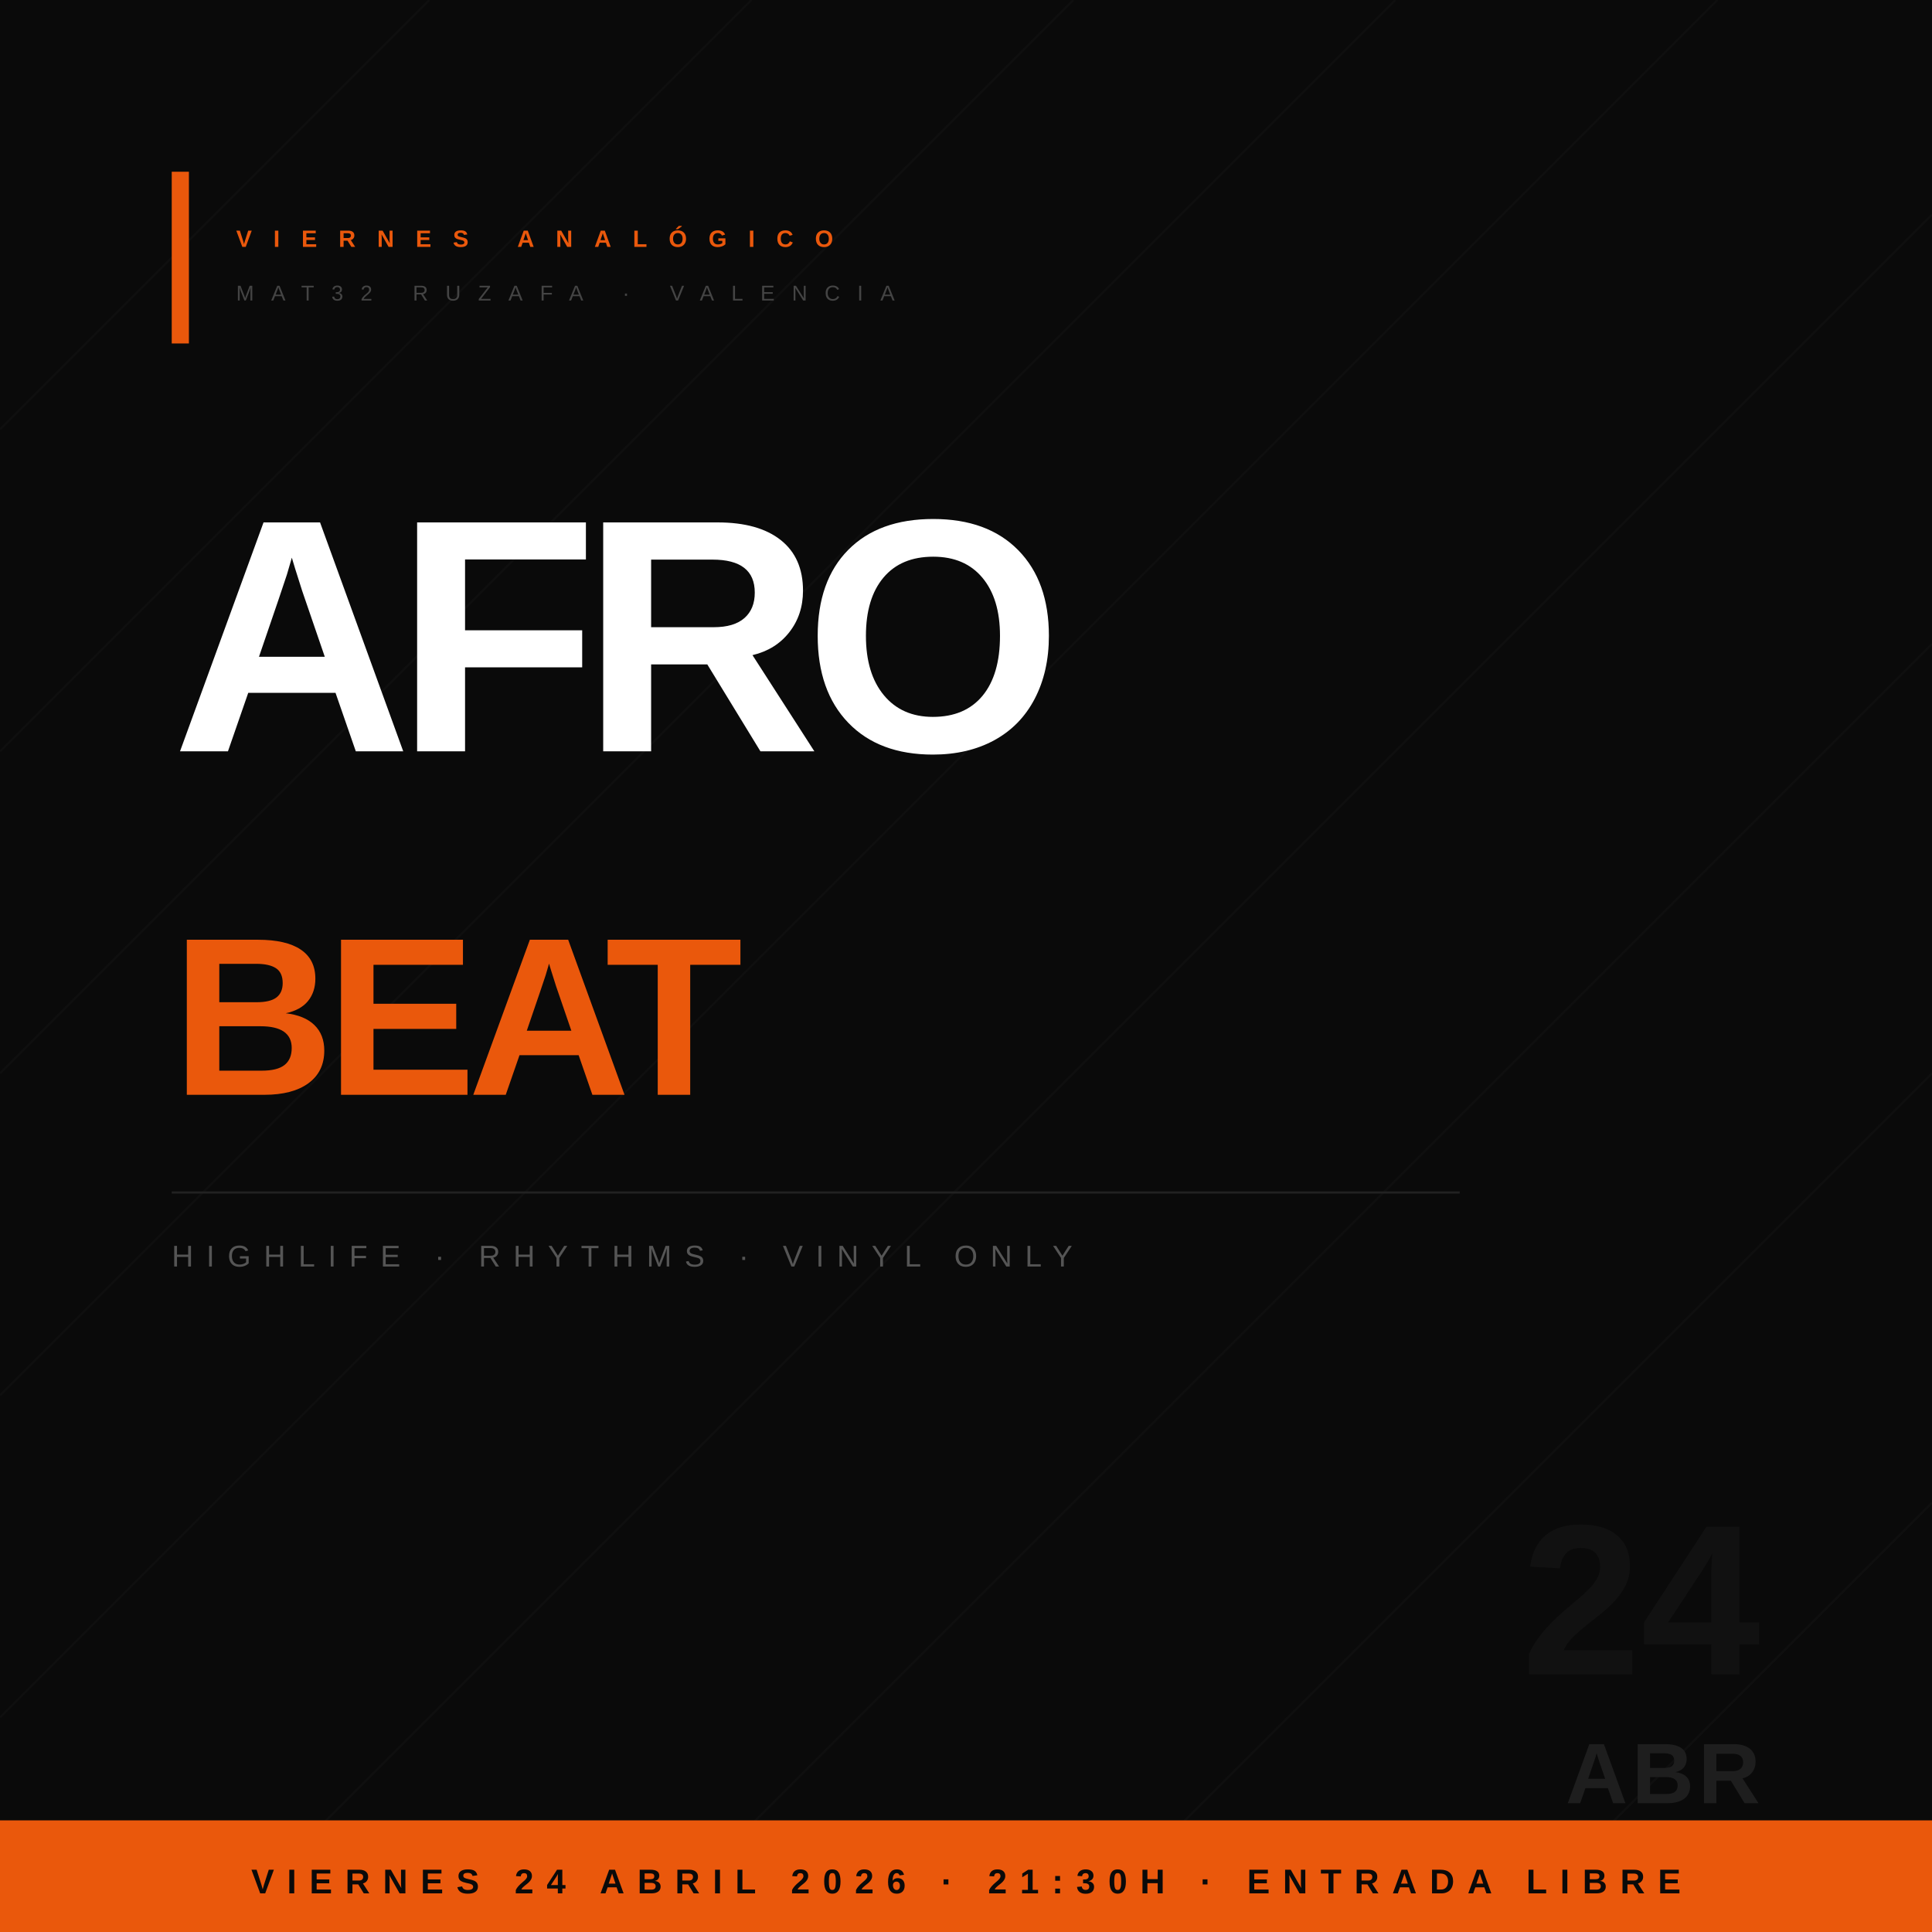
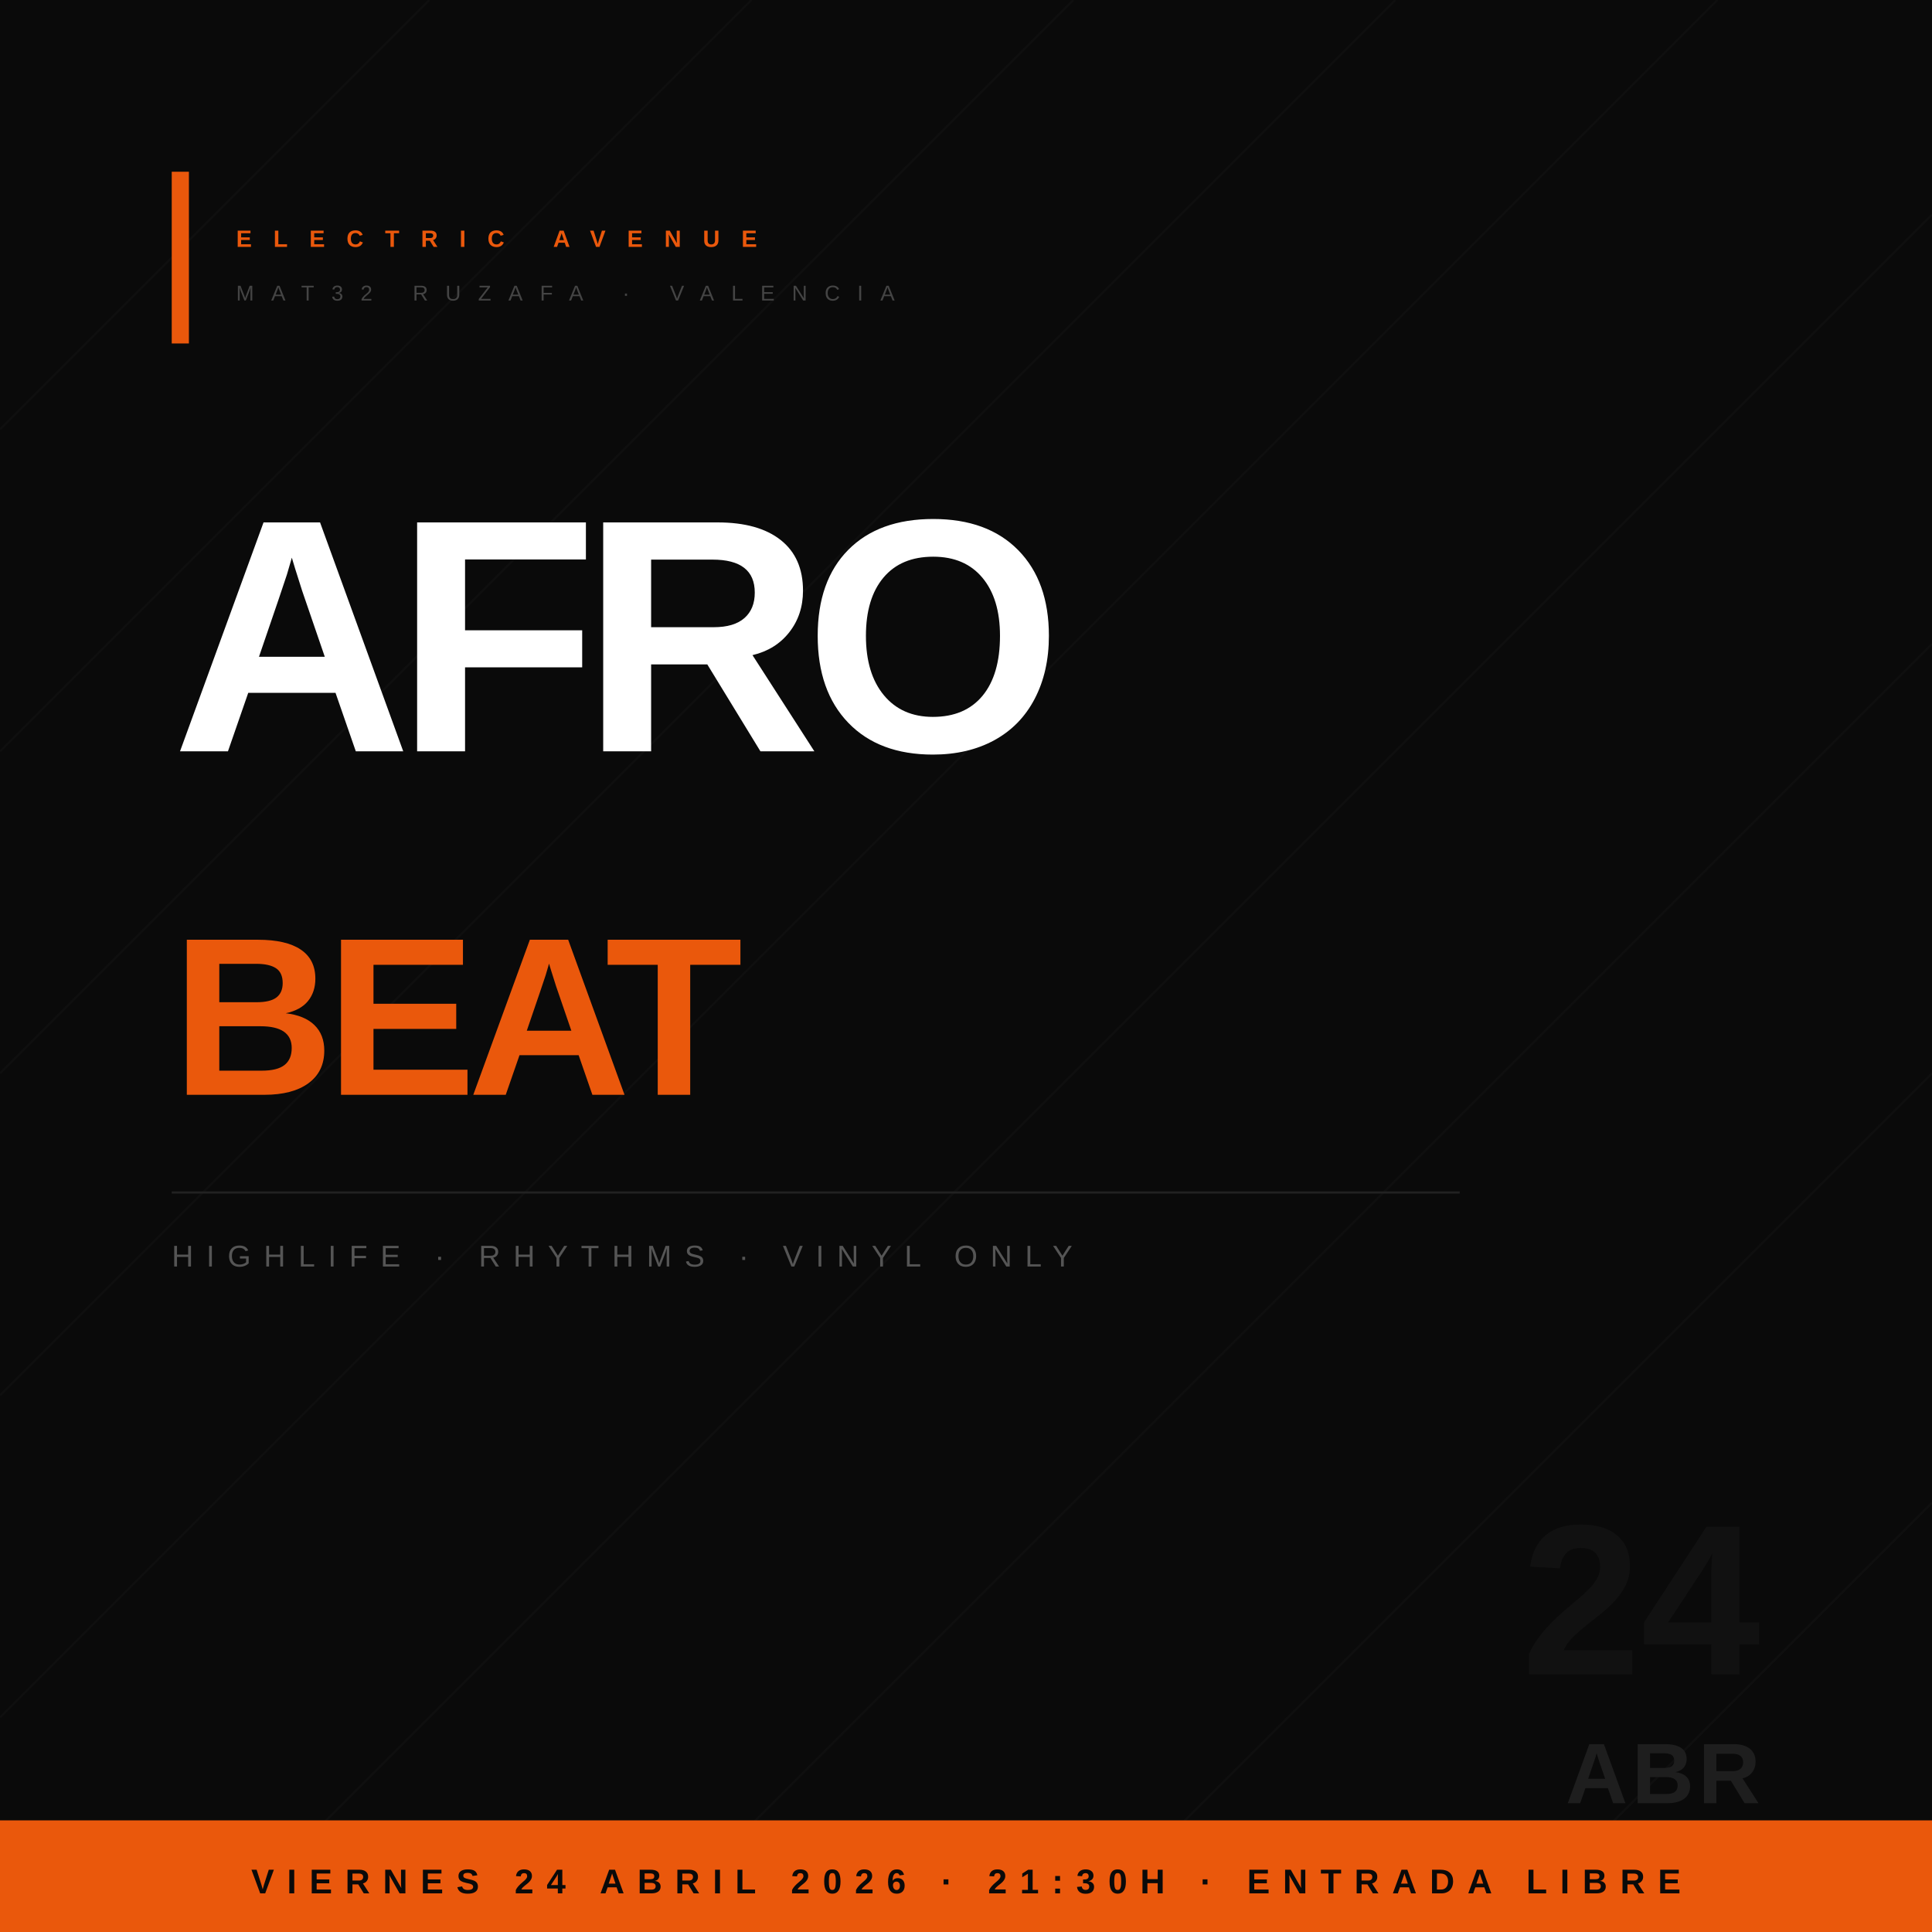
<svg xmlns="http://www.w3.org/2000/svg" viewBox="0 0 900 900" width="900" height="900">
  <rect width="900" height="900" fill="#0a0a0a" />
  <line x1="0" y1="200" x2="200" y2="0" stroke="#0f0f0f" stroke-width="1" />
  <line x1="0" y1="350" x2="350" y2="0" stroke="#0f0f0f" stroke-width="1" />
  <line x1="0" y1="500" x2="500" y2="0" stroke="#0f0f0f" stroke-width="1" />
  <line x1="0" y1="650" x2="650" y2="0" stroke="#0f0f0f" stroke-width="1" />
  <line x1="0" y1="800" x2="800" y2="0" stroke="#0f0f0f" stroke-width="1" />
  <line x1="100" y1="900" x2="900" y2="100" stroke="#0f0f0f" stroke-width="1" />
  <line x1="300" y1="900" x2="900" y2="300" stroke="#0f0f0f" stroke-width="1" />
  <line x1="500" y1="900" x2="900" y2="500" stroke="#0f0f0f" stroke-width="1" />
  <line x1="700" y1="900" x2="900" y2="700" stroke="#0f0f0f" stroke-width="1" />
  <rect x="80" y="80" width="8" height="80" fill="#ea580c" />
-   <text x="110" y="115" font-family="'Arial Black', Arial, sans-serif" font-size="11" font-weight="900" fill="#ea580c" letter-spacing="10">VIERNES ANALÓGICO</text>
+   <text x="110" y="115" font-family="'Arial Black', Arial, sans-serif" font-size="11" font-weight="900" fill="#ea580c" letter-spacing="10">ELECTRIC AVENUE</text>
  <text x="110" y="140" font-family="Arial, sans-serif" font-size="10" fill="#444" letter-spacing="8">MAT32 RUZAFA · VALENCIA</text>
  <text x="80" y="350" font-family="'Arial Black', Arial, sans-serif" font-size="155" font-weight="900" fill="#ffffff" letter-spacing="-8">AFRO</text>
  <text x="80" y="510" font-family="'Arial Black', Arial, sans-serif" font-size="105" font-weight="900" fill="#ea580c" letter-spacing="-4">BEAT</text>
  <rect x="80" y="555" width="600" height="1" fill="#222" />
  <text x="80" y="590" font-family="Arial, sans-serif" font-size="14" fill="#555" letter-spacing="6">HIGHLIFE · RHYTHMS · VINYL ONLY</text>
  <text x="820" y="780" font-family="'Arial Black', Arial, sans-serif" font-size="100" font-weight="900" fill="#111" text-anchor="end">24</text>
  <text x="820" y="840" font-family="'Arial Black', Arial, sans-serif" font-size="40" font-weight="900" fill="#1e1e1e" text-anchor="end" letter-spacing="2">ABR</text>
  <rect x="0" y="848" width="900" height="52" fill="#ea580c" />
  <text x="450" y="882" font-family="'Arial Black', Arial, sans-serif" font-size="16" font-weight="900" fill="#0a0a0a" text-anchor="middle" letter-spacing="6">VIERNES 24 ABRIL 2026 · 21:30H · ENTRADA LIBRE</text>
</svg>
